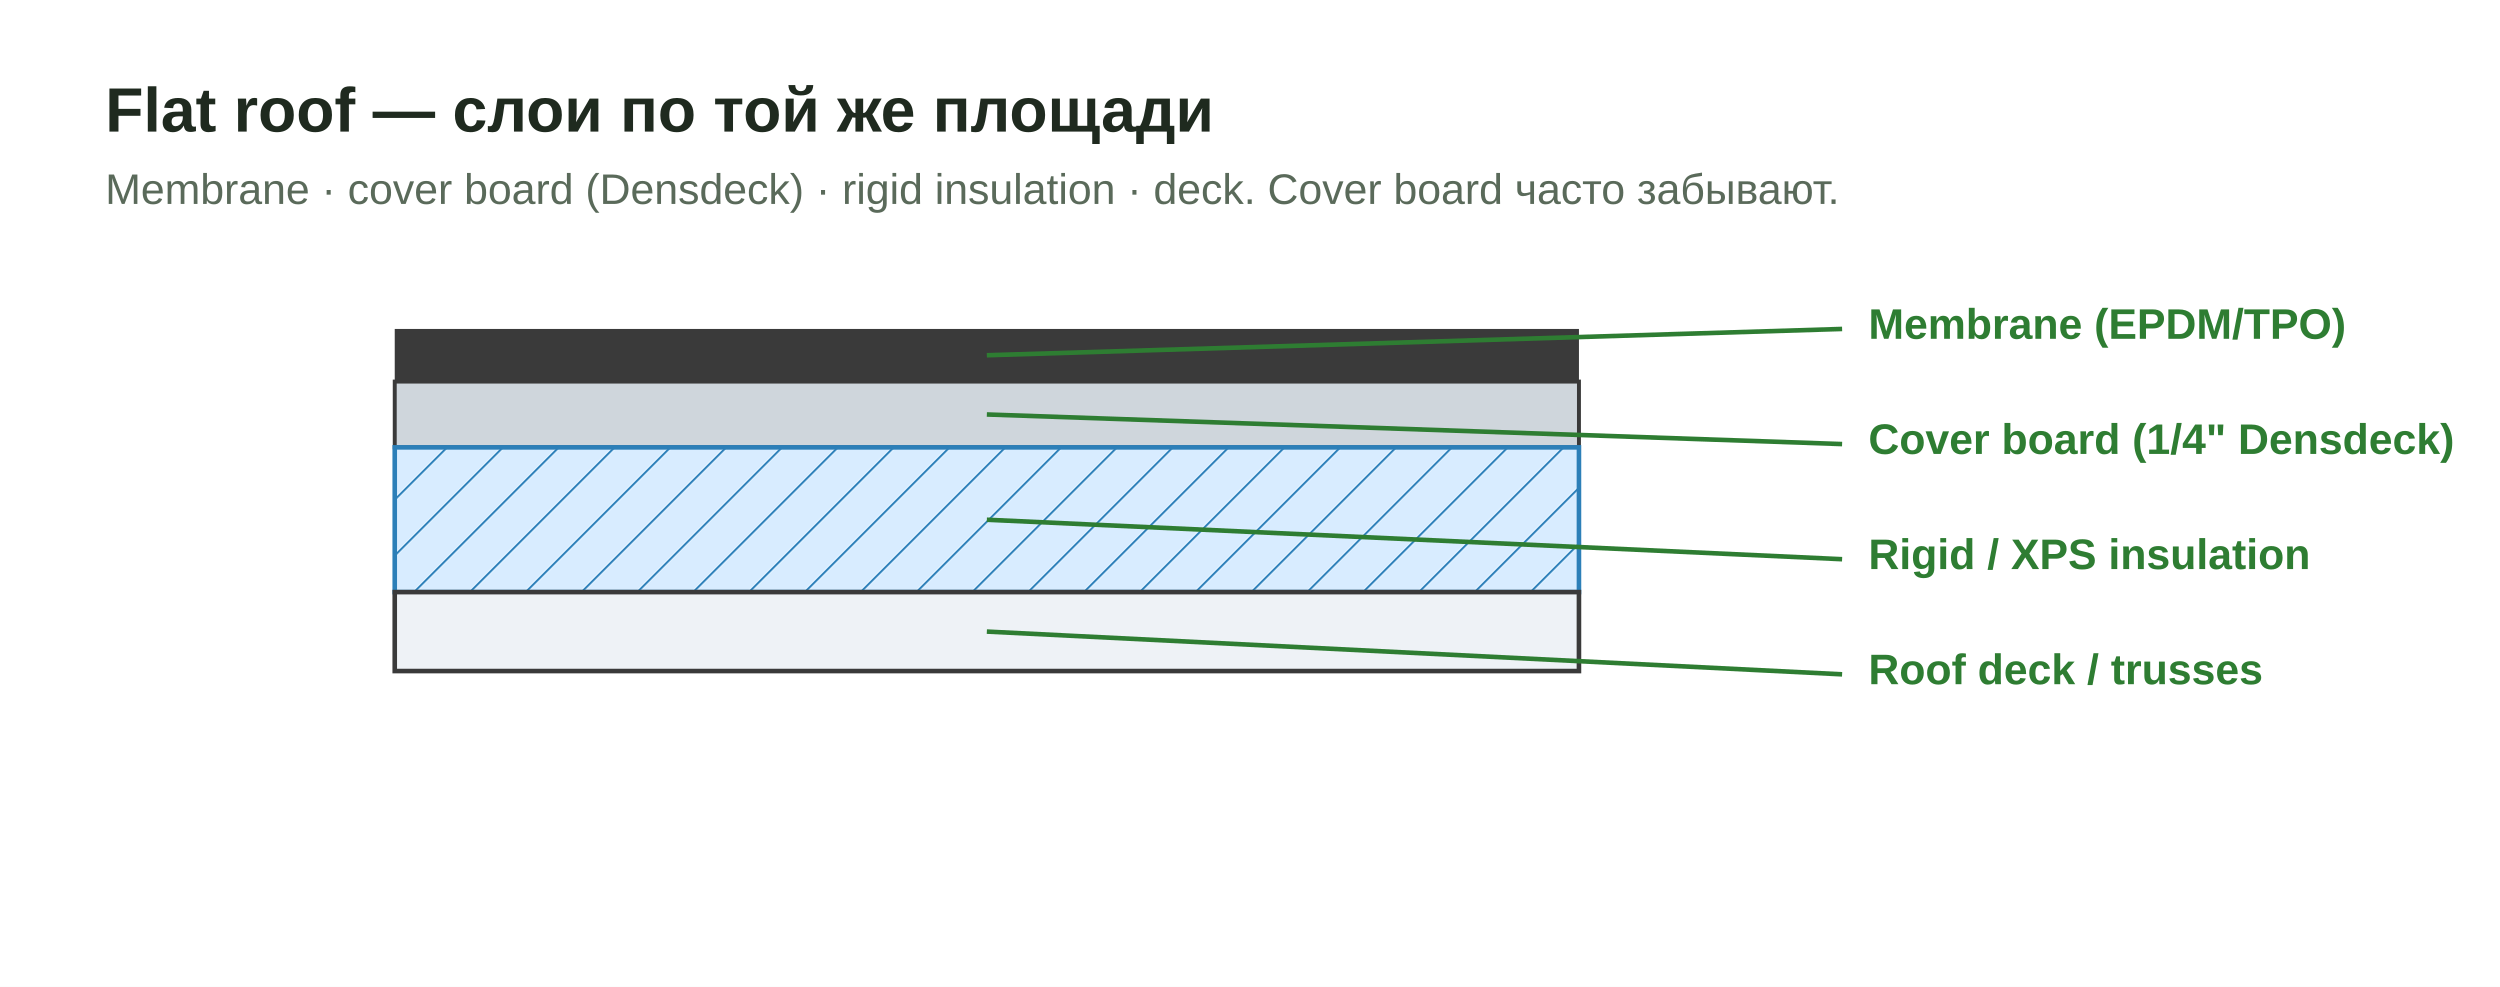
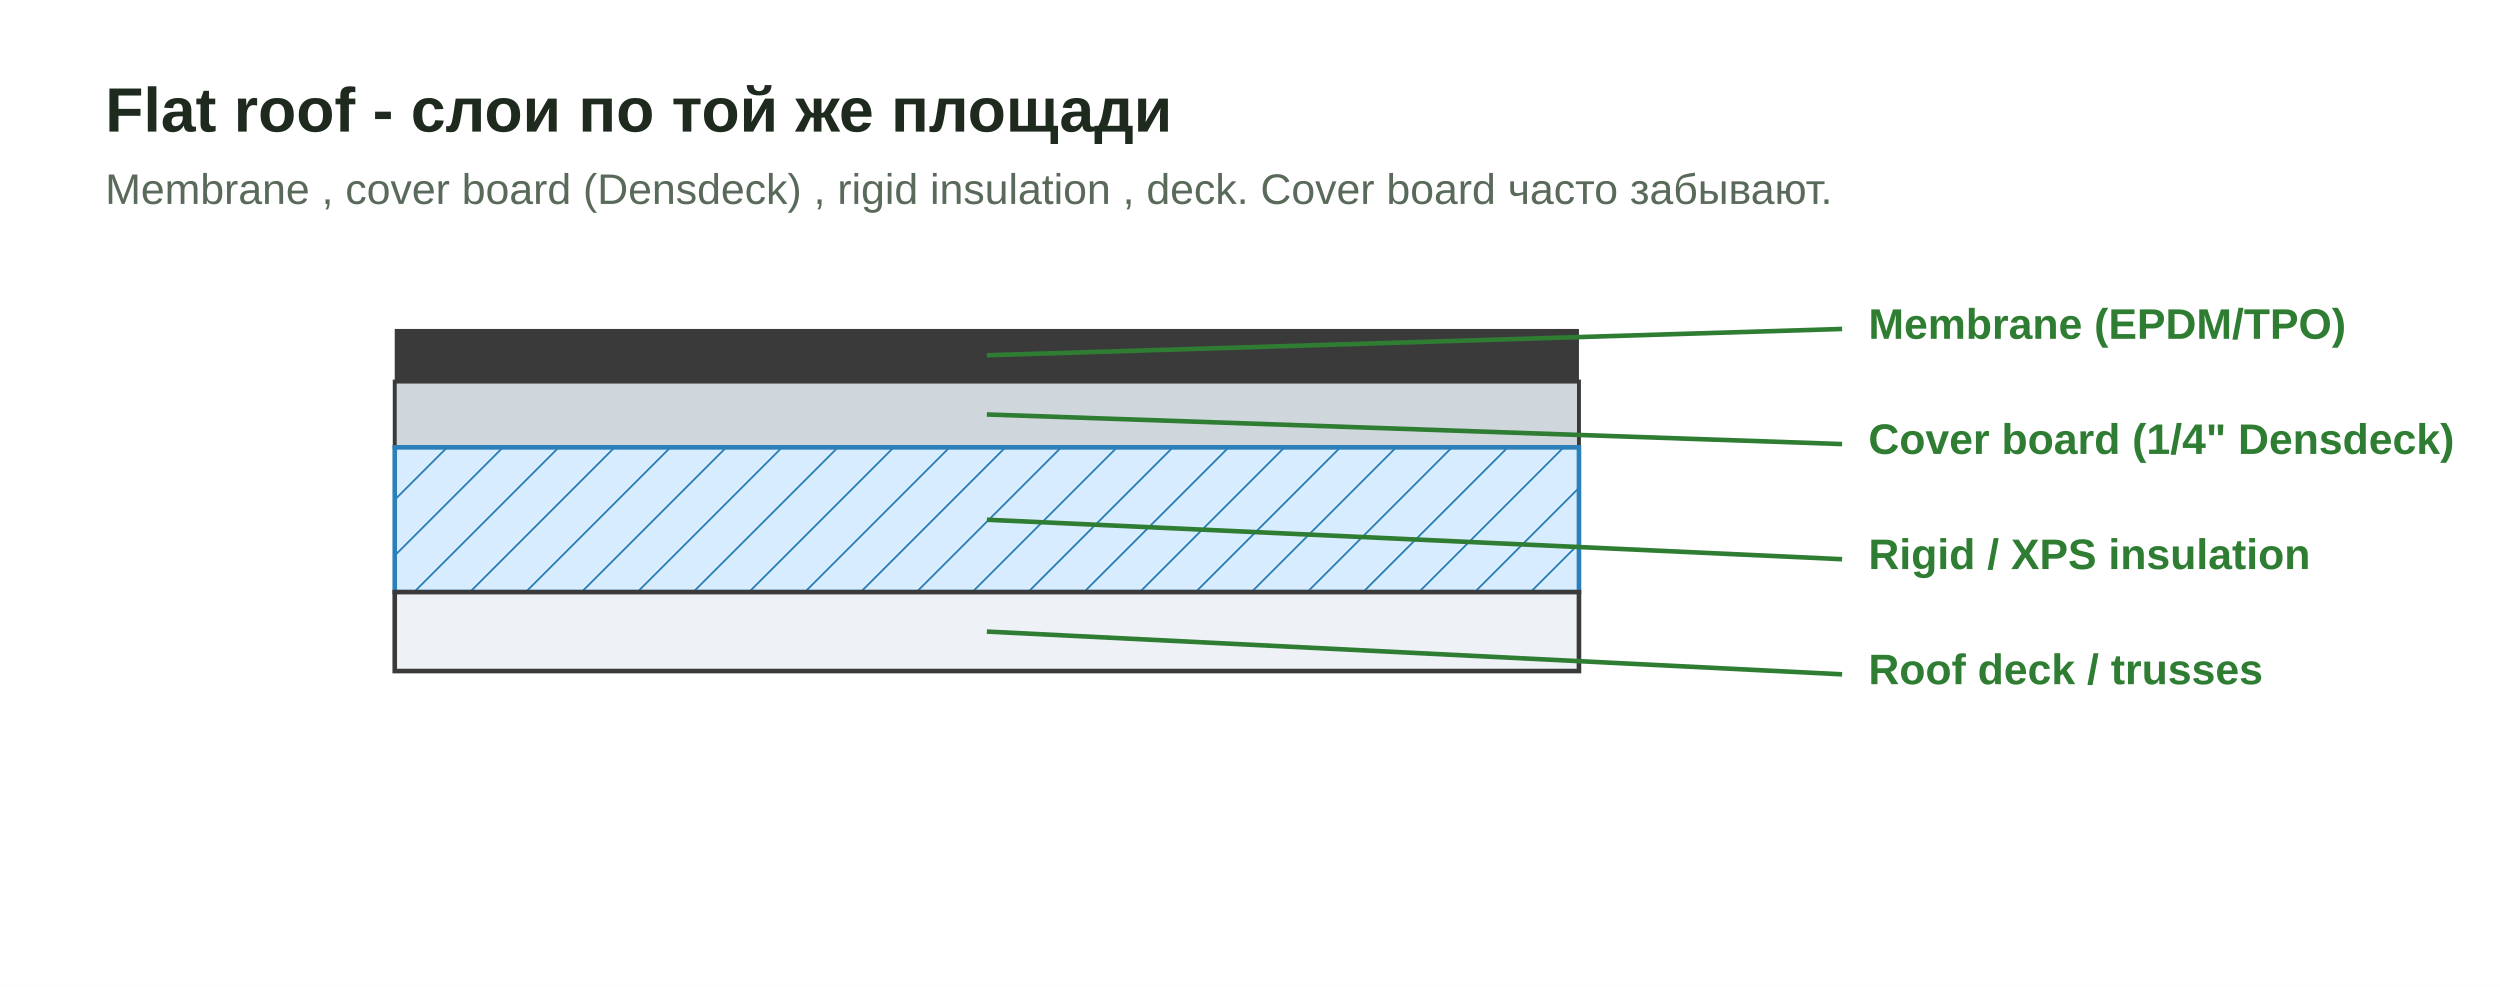
<svg xmlns="http://www.w3.org/2000/svg" viewBox="0 0 760 300" role="img" aria-labelledby="t">
  <defs>
    <pattern id="rig" width="12" height="12" patternUnits="userSpaceOnUse" patternTransform="rotate(45)">
      <rect width="12" height="12" fill="#d8ecff" />
      <line x1="0" y1="0" x2="0" y2="12" stroke="#2c7fb8" stroke-width="1.1" />
    </pattern>
    <style>.t{font:700 19px "Segoe UI",Arial,sans-serif;fill:#1f2a1f}.s{font:400 13px "Segoe UI",Arial,sans-serif;fill:#5a6a5a}.l{font:600 13px "Segoe UI",Arial,sans-serif;fill:#2e7d32}</style>
  </defs>
  <rect width="760" height="300" fill="#fff" />
-   <text class="t" x="32" y="40">Flat roof — слои по той же площади</text>
-   <text class="s" x="32" y="62">Membrane · cover board (Densdeck) · rigid insulation · deck. Cover board часто забывают.</text>
+   <text class="t" x="32" y="40">Flat roof - слои по той же площади</text>
+   <text class="s" x="32" y="62">Membrane , cover board (Densdeck) , rigid insulation , deck. Cover board часто забывают.</text>
  <rect x="120" y="100" width="360" height="16" fill="#3a3a3a" />
  <rect x="120" y="116" width="360" height="20" fill="#cfd6dc" stroke="#3a3a3a" stroke-width="1.2" />
  <rect x="120" y="136" width="360" height="44" fill="url(#rig)" stroke="#2c7fb8" stroke-width="1.4" />
  <rect x="120" y="180" width="360" height="24" fill="#eef2f6" stroke="#3a3a3a" stroke-width="1.4" />
  <line x1="300" y1="108" x2="560" y2="100" stroke="#2e7d32" stroke-width="1.4" />
  <text class="l" x="568" y="103">Membrane (EPDM/TPO)</text>
  <line x1="300" y1="126" x2="560" y2="135" stroke="#2e7d32" stroke-width="1.4" />
  <text class="l" x="568" y="138">Cover board (1/4" Densdeck)</text>
  <line x1="300" y1="158" x2="560" y2="170" stroke="#2e7d32" stroke-width="1.4" />
  <text class="l" x="568" y="173">Rigid / XPS insulation</text>
  <line x1="300" y1="192" x2="560" y2="205" stroke="#2e7d32" stroke-width="1.4" />
  <text class="l" x="568" y="208">Roof deck / trusses</text>
</svg>
